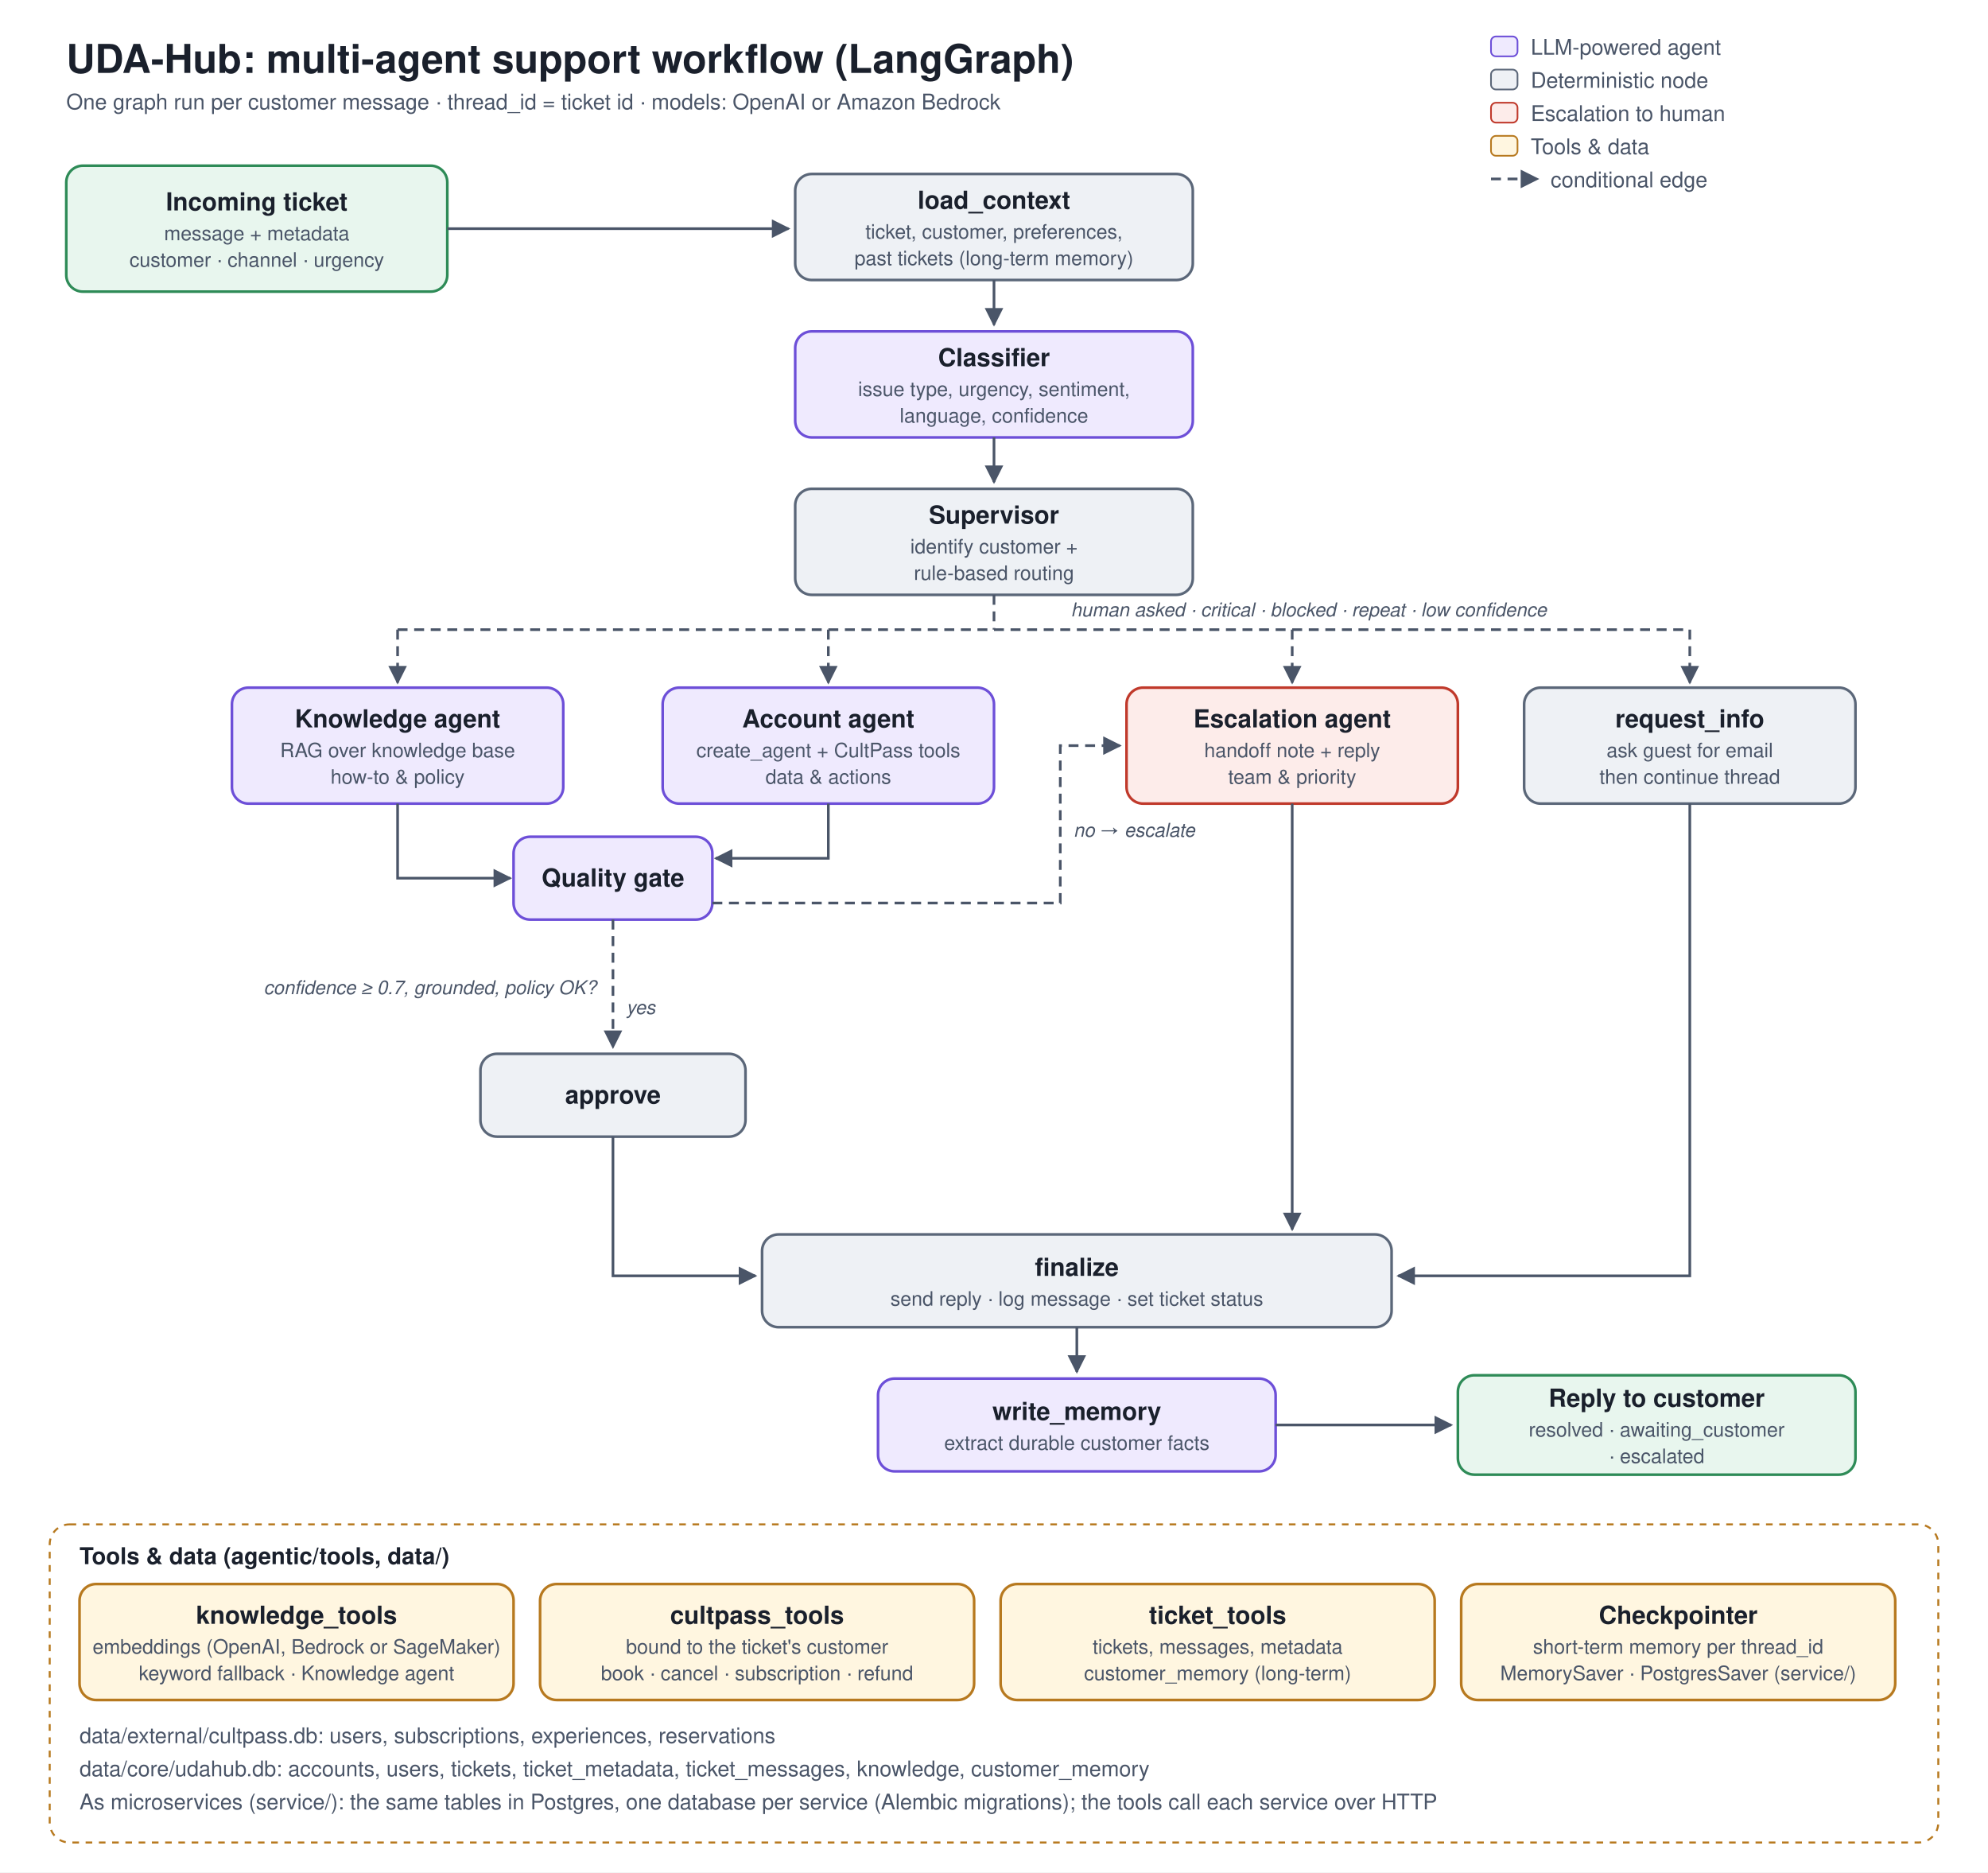
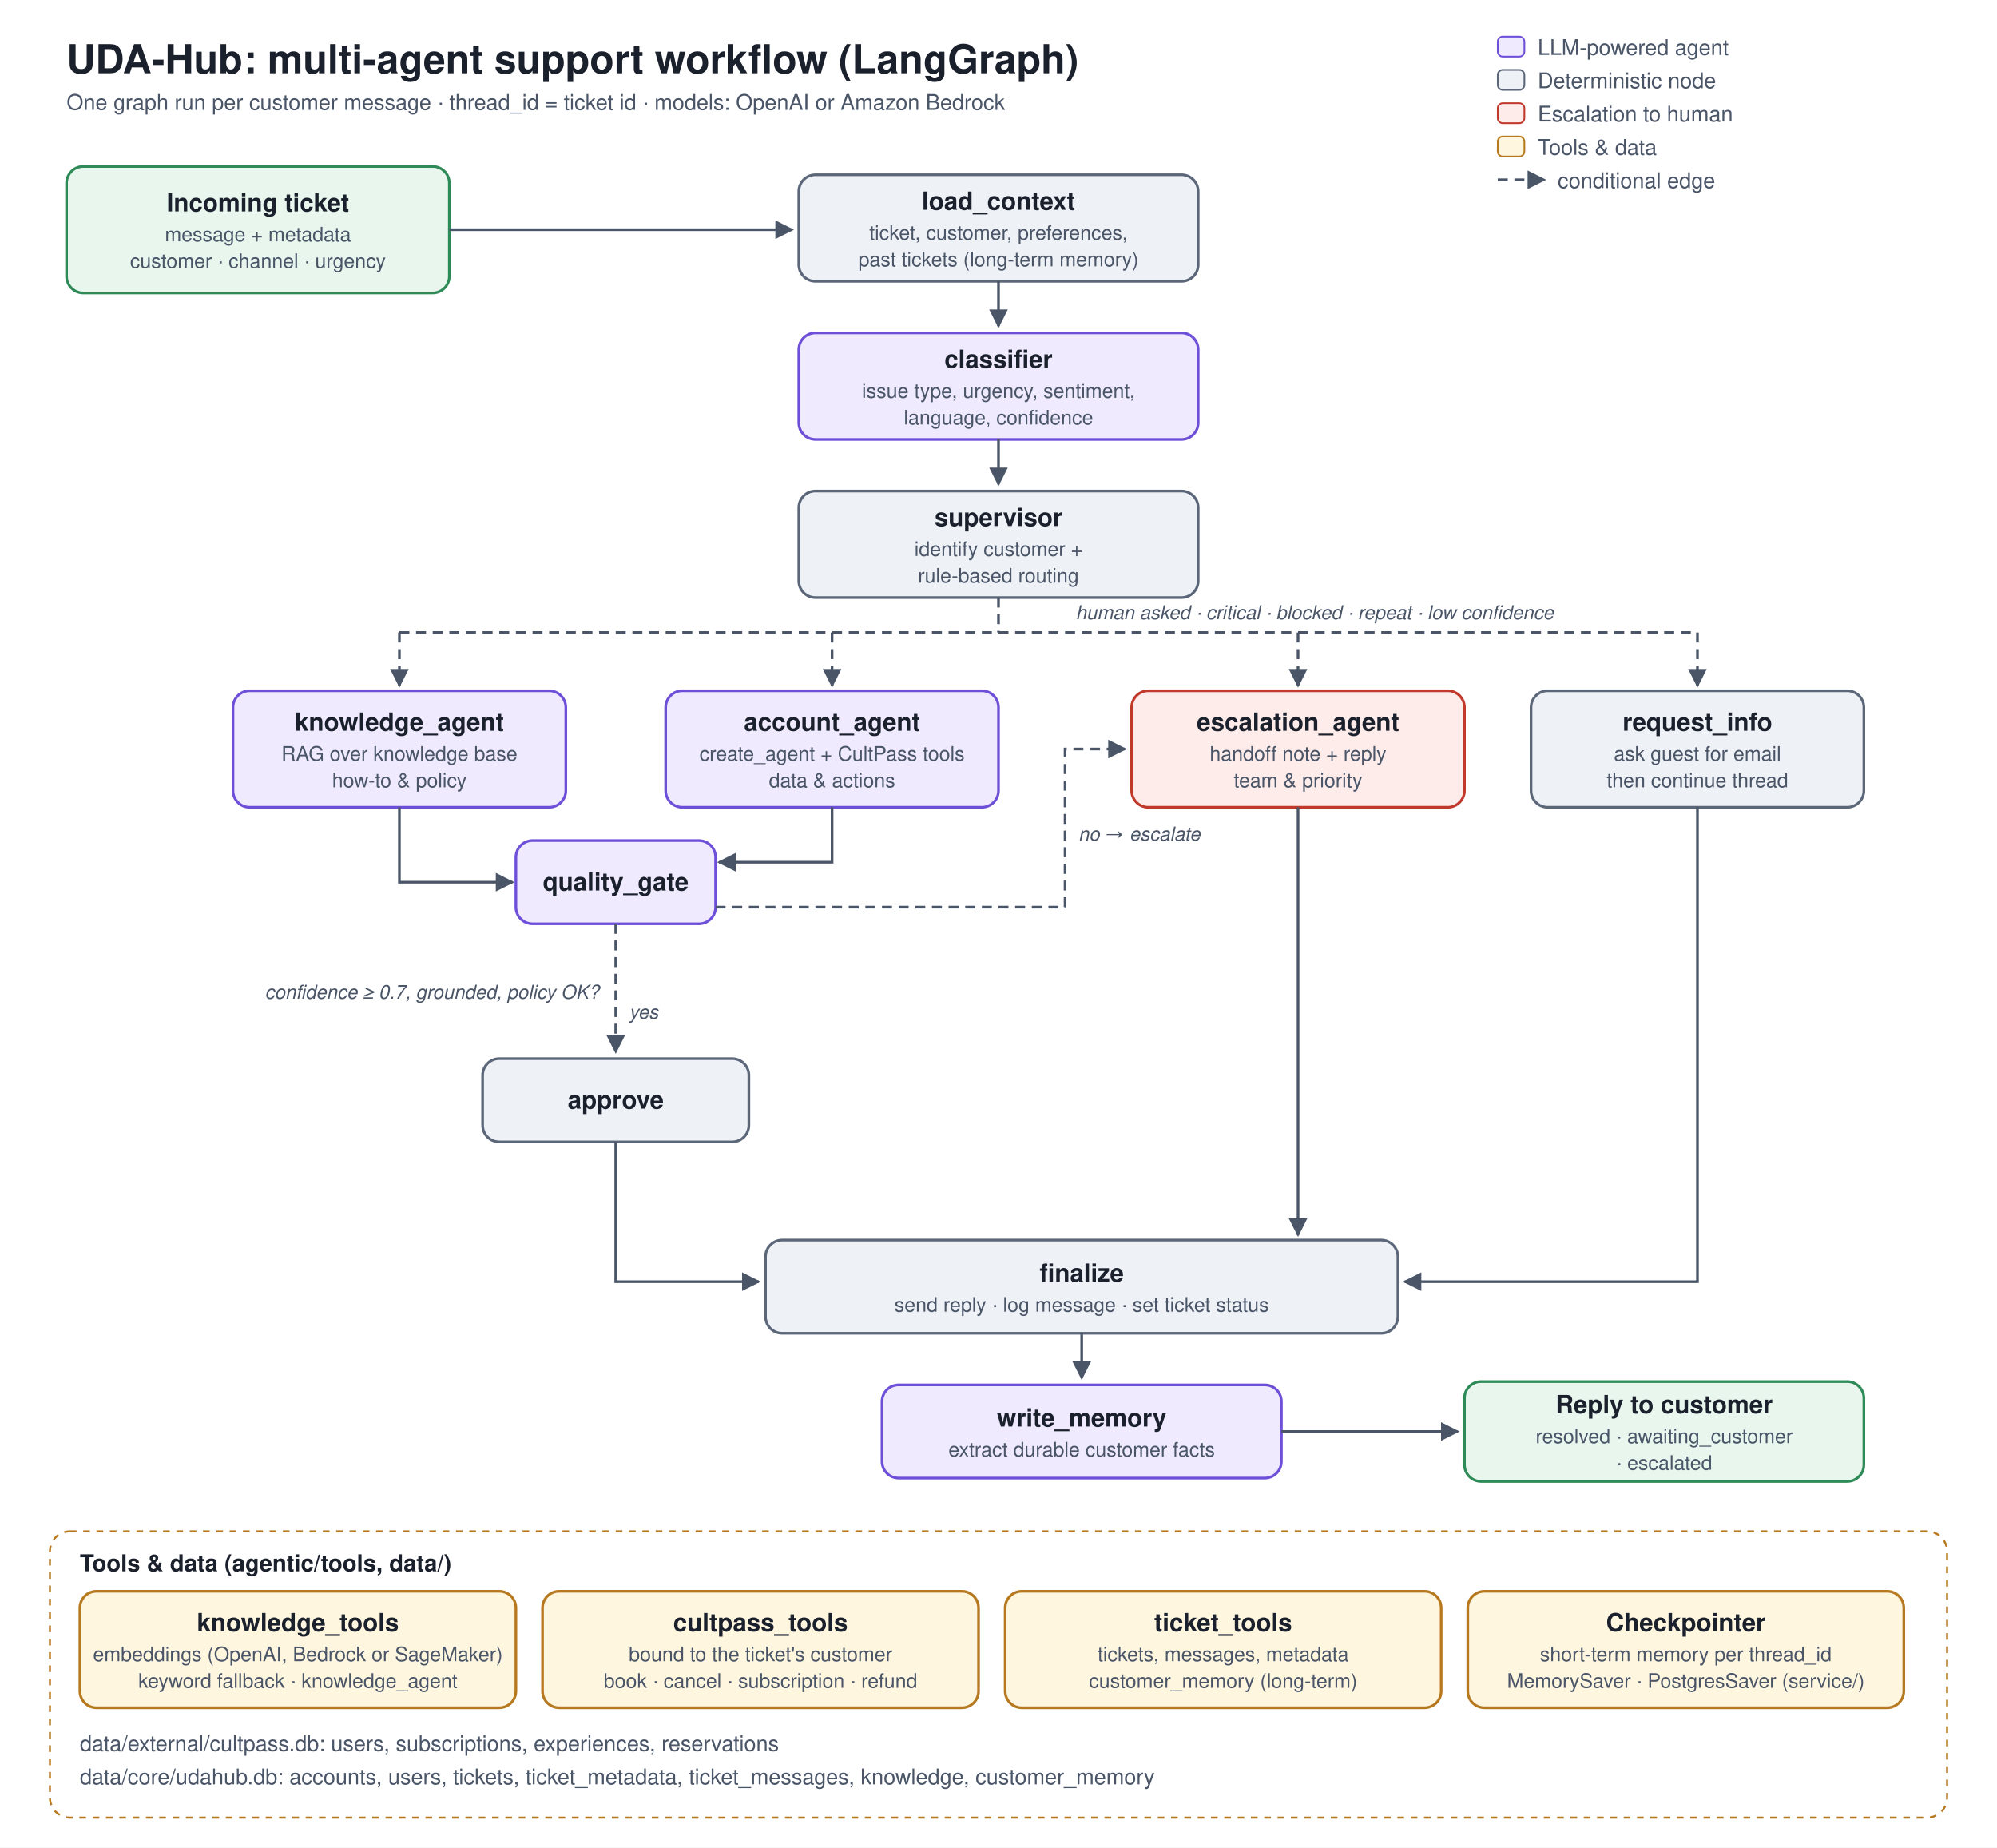
- <svg xmlns="http://www.w3.org/2000/svg" viewBox="0 0 1200 1130" width="1200" height="1130" font-family="-apple-system, Segoe UI, Helvetica, Arial, sans-serif">
+ <svg xmlns="http://www.w3.org/2000/svg" viewBox="0 0 1200 1110" width="1200" height="1110" font-family="-apple-system, Segoe UI, Helvetica, Arial, sans-serif">
  <defs>
    <marker id="arrow" viewBox="0 0 10 10" refX="9" refY="5" markerWidth="7" markerHeight="7" orient="auto-start-reverse">
      <path d="M0,0 L10,5 L0,10 z" fill="#4a5568" />
    </marker>
  </defs>
  <style>.t{font-size:15px;font-weight:600;fill:#1a202c;text-anchor:middle}.s{font-size:12px;fill:#4a5568;text-anchor:middle}.l{font-size:11.5px;fill:#4a5568;font-style:italic}.h{font-size:24px;font-weight:700;fill:#1a202c}.sh{font-size:13px;fill:#4a5568}.ph{font-size:14px;font-weight:700;fill:#1a202c}</style>
-   <rect width="1200" height="1130" fill="#ffffff" />
+   <rect width="1200" height="1110" fill="#ffffff" />
  <text x="40" y="44" class="h">UDA-Hub: multi-agent support workflow (LangGraph)</text>
  <text x="40" y="66" class="sh">One graph run per customer message · thread_id = ticket id · models: OpenAI or Amazon Bedrock</text>
  <rect x="900" y="22" width="16" height="12" rx="3" fill="#efeafe" stroke="#6d4fd8" />
  <text x="924" y="33" class="sh">LLM-powered agent</text>
  <rect x="900" y="42" width="16" height="12" rx="3" fill="#eef1f5" stroke="#5b6779" />
  <text x="924" y="53" class="sh">Deterministic node</text>
  <rect x="900" y="62" width="16" height="12" rx="3" fill="#fdecea" stroke="#c0392b" />
  <text x="924" y="73" class="sh">Escalation to human</text>
  <rect x="900" y="82" width="16" height="12" rx="3" fill="#fff6e0" stroke="#b7791f" />
  <text x="924" y="93" class="sh">Tools &amp; data</text>
  <path d="M900 108 h28" fill="none" stroke="#4a5568" stroke-width="1.6" stroke-dasharray="6 4" marker-end="url(#arrow)" />
  <text x="936" y="113" class="sh">conditional edge</text>
  <rect x="40" y="100" width="230" height="76" rx="10" fill="#e8f6ee" stroke="#2e8b57" stroke-width="1.6" />
  <text x="155.0" y="127.0" class="t">Incoming ticket</text>
  <text x="155.0" y="145.0" class="s">message + metadata</text>
  <text x="155.0" y="161.0" class="s">customer · channel · urgency</text>
  <path d="M270 138 H476" fill="none" stroke="#4a5568" stroke-width="1.6" marker-end="url(#arrow)" />
  <rect x="480" y="105" width="240" height="64" rx="10" fill="#eef1f5" stroke="#5b6779" stroke-width="1.6" />
  <text x="600.0" y="126.0" class="t">load_context</text>
  <text x="600.0" y="144.0" class="s">ticket, customer, preferences,</text>
  <text x="600.0" y="160.0" class="s">past tickets (long-term memory)</text>
  <path d="M600 169 V196" fill="none" stroke="#4a5568" stroke-width="1.6" marker-end="url(#arrow)" />
  <rect x="480" y="200" width="240" height="64" rx="10" fill="#efeafe" stroke="#6d4fd8" stroke-width="1.6" />
-   <text x="600.0" y="221.0" class="t">Classifier</text>
+   <text x="600.0" y="221.0" class="t">classifier</text>
  <text x="600.0" y="239.0" class="s">issue type, urgency, sentiment,</text>
  <text x="600.0" y="255.0" class="s">language, confidence</text>
  <path d="M600 264 V291" fill="none" stroke="#4a5568" stroke-width="1.6" marker-end="url(#arrow)" />
  <rect x="480" y="295" width="240" height="64" rx="10" fill="#eef1f5" stroke="#5b6779" stroke-width="1.6" />
-   <text x="600.0" y="316.0" class="t">Supervisor</text>
+   <text x="600.0" y="316.0" class="t">supervisor</text>
  <text x="600.0" y="334.0" class="s">identify customer +</text>
  <text x="600.0" y="350.0" class="s">rule-based routing</text>
  <path d="M600 359 V380" fill="none" stroke="#4a5568" stroke-width="1.6" stroke-dasharray="6 4" />
  <path d="M240 380 H1020" fill="none" stroke="#4a5568" stroke-width="1.6" stroke-dasharray="6 4" />
  <path d="M240 380 V412" fill="none" stroke="#4a5568" stroke-width="1.6" stroke-dasharray="6 4" marker-end="url(#arrow)" />
  <path d="M500 380 V412" fill="none" stroke="#4a5568" stroke-width="1.6" stroke-dasharray="6 4" marker-end="url(#arrow)" />
  <path d="M780 380 V412" fill="none" stroke="#4a5568" stroke-width="1.6" stroke-dasharray="6 4" marker-end="url(#arrow)" />
  <path d="M1020 380 V412" fill="none" stroke="#4a5568" stroke-width="1.6" stroke-dasharray="6 4" marker-end="url(#arrow)" />
  <rect x="140" y="415" width="200" height="70" rx="10" fill="#efeafe" stroke="#6d4fd8" stroke-width="1.6" />
-   <text x="240.0" y="439.0" class="t">Knowledge agent</text>
+   <text x="240.0" y="439.0" class="t">knowledge_agent</text>
  <text x="240.0" y="457.0" class="s">RAG over knowledge base</text>
  <text x="240.0" y="473.0" class="s">how-to &amp; policy</text>
  <rect x="400" y="415" width="200" height="70" rx="10" fill="#efeafe" stroke="#6d4fd8" stroke-width="1.6" />
-   <text x="500.0" y="439.0" class="t">Account agent</text>
+   <text x="500.0" y="439.0" class="t">account_agent</text>
  <text x="500.0" y="457.0" class="s">create_agent + CultPass tools</text>
  <text x="500.0" y="473.0" class="s">data &amp; actions</text>
  <rect x="680" y="415" width="200" height="70" rx="10" fill="#fdecea" stroke="#c0392b" stroke-width="1.6" />
-   <text x="780.0" y="439.0" class="t">Escalation agent</text>
+   <text x="780.0" y="439.0" class="t">escalation_agent</text>
  <text x="780.0" y="457.0" class="s">handoff note + reply</text>
  <text x="780.0" y="473.0" class="s">team &amp; priority</text>
  <rect x="920" y="415" width="200" height="70" rx="10" fill="#eef1f5" stroke="#5b6779" stroke-width="1.6" />
  <text x="1020.0" y="439.0" class="t">request_info</text>
  <text x="1020.0" y="457.0" class="s">ask guest for email</text>
  <text x="1020.0" y="473.0" class="s">then continue thread</text>
  <text x="790" y="372" class="l" text-anchor="middle">human asked · critical · blocked · repeat · low confidence</text>
  <path d="M240 485 V530 H308" fill="none" stroke="#4a5568" stroke-width="1.6" marker-end="url(#arrow)" />
  <path d="M500 485 V518 H432" fill="none" stroke="#4a5568" stroke-width="1.6" marker-end="url(#arrow)" />
  <rect x="310" y="505" width="120" height="50" rx="10" fill="#efeafe" stroke="#6d4fd8" stroke-width="1.6" />
-   <text x="370.0" y="535.0" class="t">Quality gate</text>
+   <text x="370.0" y="535.0" class="t">quality_gate</text>
  <text x="360" y="600" class="l" text-anchor="end">confidence ≥ 0.7, grounded, policy OK?</text>
  <path d="M430 545 H640 V450 H676" fill="none" stroke="#4a5568" stroke-width="1.6" stroke-dasharray="6 4" marker-end="url(#arrow)" />
  <text x="648" y="505" class="l" text-anchor="start">no → escalate</text>
  <path d="M370 555 V632" fill="none" stroke="#4a5568" stroke-width="1.6" stroke-dasharray="6 4" marker-end="url(#arrow)" />
  <text x="378" y="612" class="l" text-anchor="start">yes</text>
  <rect x="290" y="636" width="160" height="50" rx="10" fill="#eef1f5" stroke="#5b6779" stroke-width="1.6" />
  <text x="370.0" y="666.0" class="t">approve</text>
  <path d="M370 686 V770 H456" fill="none" stroke="#4a5568" stroke-width="1.6" marker-end="url(#arrow)" />
  <path d="M780 485 V742" fill="none" stroke="#4a5568" stroke-width="1.6" marker-end="url(#arrow)" />
  <path d="M1020 485 V770 H844" fill="none" stroke="#4a5568" stroke-width="1.6" marker-end="url(#arrow)" />
  <rect x="460" y="745" width="380" height="56" rx="10" fill="#eef1f5" stroke="#5b6779" stroke-width="1.6" />
  <text x="650.0" y="770.0" class="t">finalize</text>
  <text x="650.0" y="788.0" class="s">send reply · log message · set ticket status</text>
  <path d="M650 801 V828" fill="none" stroke="#4a5568" stroke-width="1.6" marker-end="url(#arrow)" />
  <rect x="530" y="832" width="240" height="56" rx="10" fill="#efeafe" stroke="#6d4fd8" stroke-width="1.6" />
  <text x="650.0" y="857.0" class="t">write_memory</text>
  <text x="650.0" y="875.0" class="s">extract durable customer facts</text>
  <path d="M770 860 H876" fill="none" stroke="#4a5568" stroke-width="1.6" marker-end="url(#arrow)" />
  <rect x="880" y="830" width="240" height="60" rx="10" fill="#e8f6ee" stroke="#2e8b57" stroke-width="1.6" />
  <text x="1000.0" y="849.0" class="t">Reply to customer</text>
  <text x="1000.0" y="867.0" class="s">resolved · awaiting_customer</text>
  <text x="1000.0" y="883.0" class="s">· escalated</text>
-   <rect x="30" y="920" width="1140" height="192" rx="12" fill="none" stroke="#b7791f" stroke-width="1.2" stroke-dasharray="4 4" />
+   <rect x="30" y="920" width="1140" height="172" rx="12" fill="none" stroke="#b7791f" stroke-width="1.2" stroke-dasharray="4 4" />
  <text x="48" y="944" class="ph">Tools &amp; data (agentic/tools, data/)</text>
  <rect x="48" y="956" width="262" height="70" rx="10" fill="#fff6e0" stroke="#b7791f" stroke-width="1.6" />
  <text x="179.0" y="980.0" class="t">knowledge_tools</text>
  <text x="179.0" y="998.0" class="s">embeddings (OpenAI, Bedrock or SageMaker)</text>
-   <text x="179.0" y="1014.0" class="s">keyword fallback · Knowledge agent</text>
+   <text x="179.0" y="1014.0" class="s">keyword fallback · knowledge_agent</text>
  <rect x="326" y="956" width="262" height="70" rx="10" fill="#fff6e0" stroke="#b7791f" stroke-width="1.6" />
  <text x="457.0" y="980.0" class="t">cultpass_tools</text>
  <text x="457.0" y="998.0" class="s">bound to the ticket's customer</text>
  <text x="457.0" y="1014.0" class="s">book · cancel · subscription · refund</text>
  <rect x="604" y="956" width="262" height="70" rx="10" fill="#fff6e0" stroke="#b7791f" stroke-width="1.6" />
  <text x="735.0" y="980.0" class="t">ticket_tools</text>
  <text x="735.0" y="998.0" class="s">tickets, messages, metadata</text>
  <text x="735.0" y="1014.0" class="s">customer_memory (long-term)</text>
  <rect x="882" y="956" width="262" height="70" rx="10" fill="#fff6e0" stroke="#b7791f" stroke-width="1.6" />
  <text x="1013.0" y="980.0" class="t">Checkpointer</text>
  <text x="1013.0" y="998.0" class="s">short-term memory per thread_id</text>
  <text x="1013.0" y="1014.0" class="s">MemorySaver · PostgresSaver (service/)</text>
  <text x="48" y="1052" class="sh">data/external/cultpass.db: users, subscriptions, experiences, reservations</text>
  <text x="48" y="1072" class="sh">data/core/udahub.db: accounts, users, tickets, ticket_metadata, ticket_messages, knowledge, customer_memory</text>
-   <text x="48" y="1092" class="sh">As microservices (service/): the same tables in Postgres, one database per service (Alembic migrations); the tools call each service over HTTP</text>
</svg>
